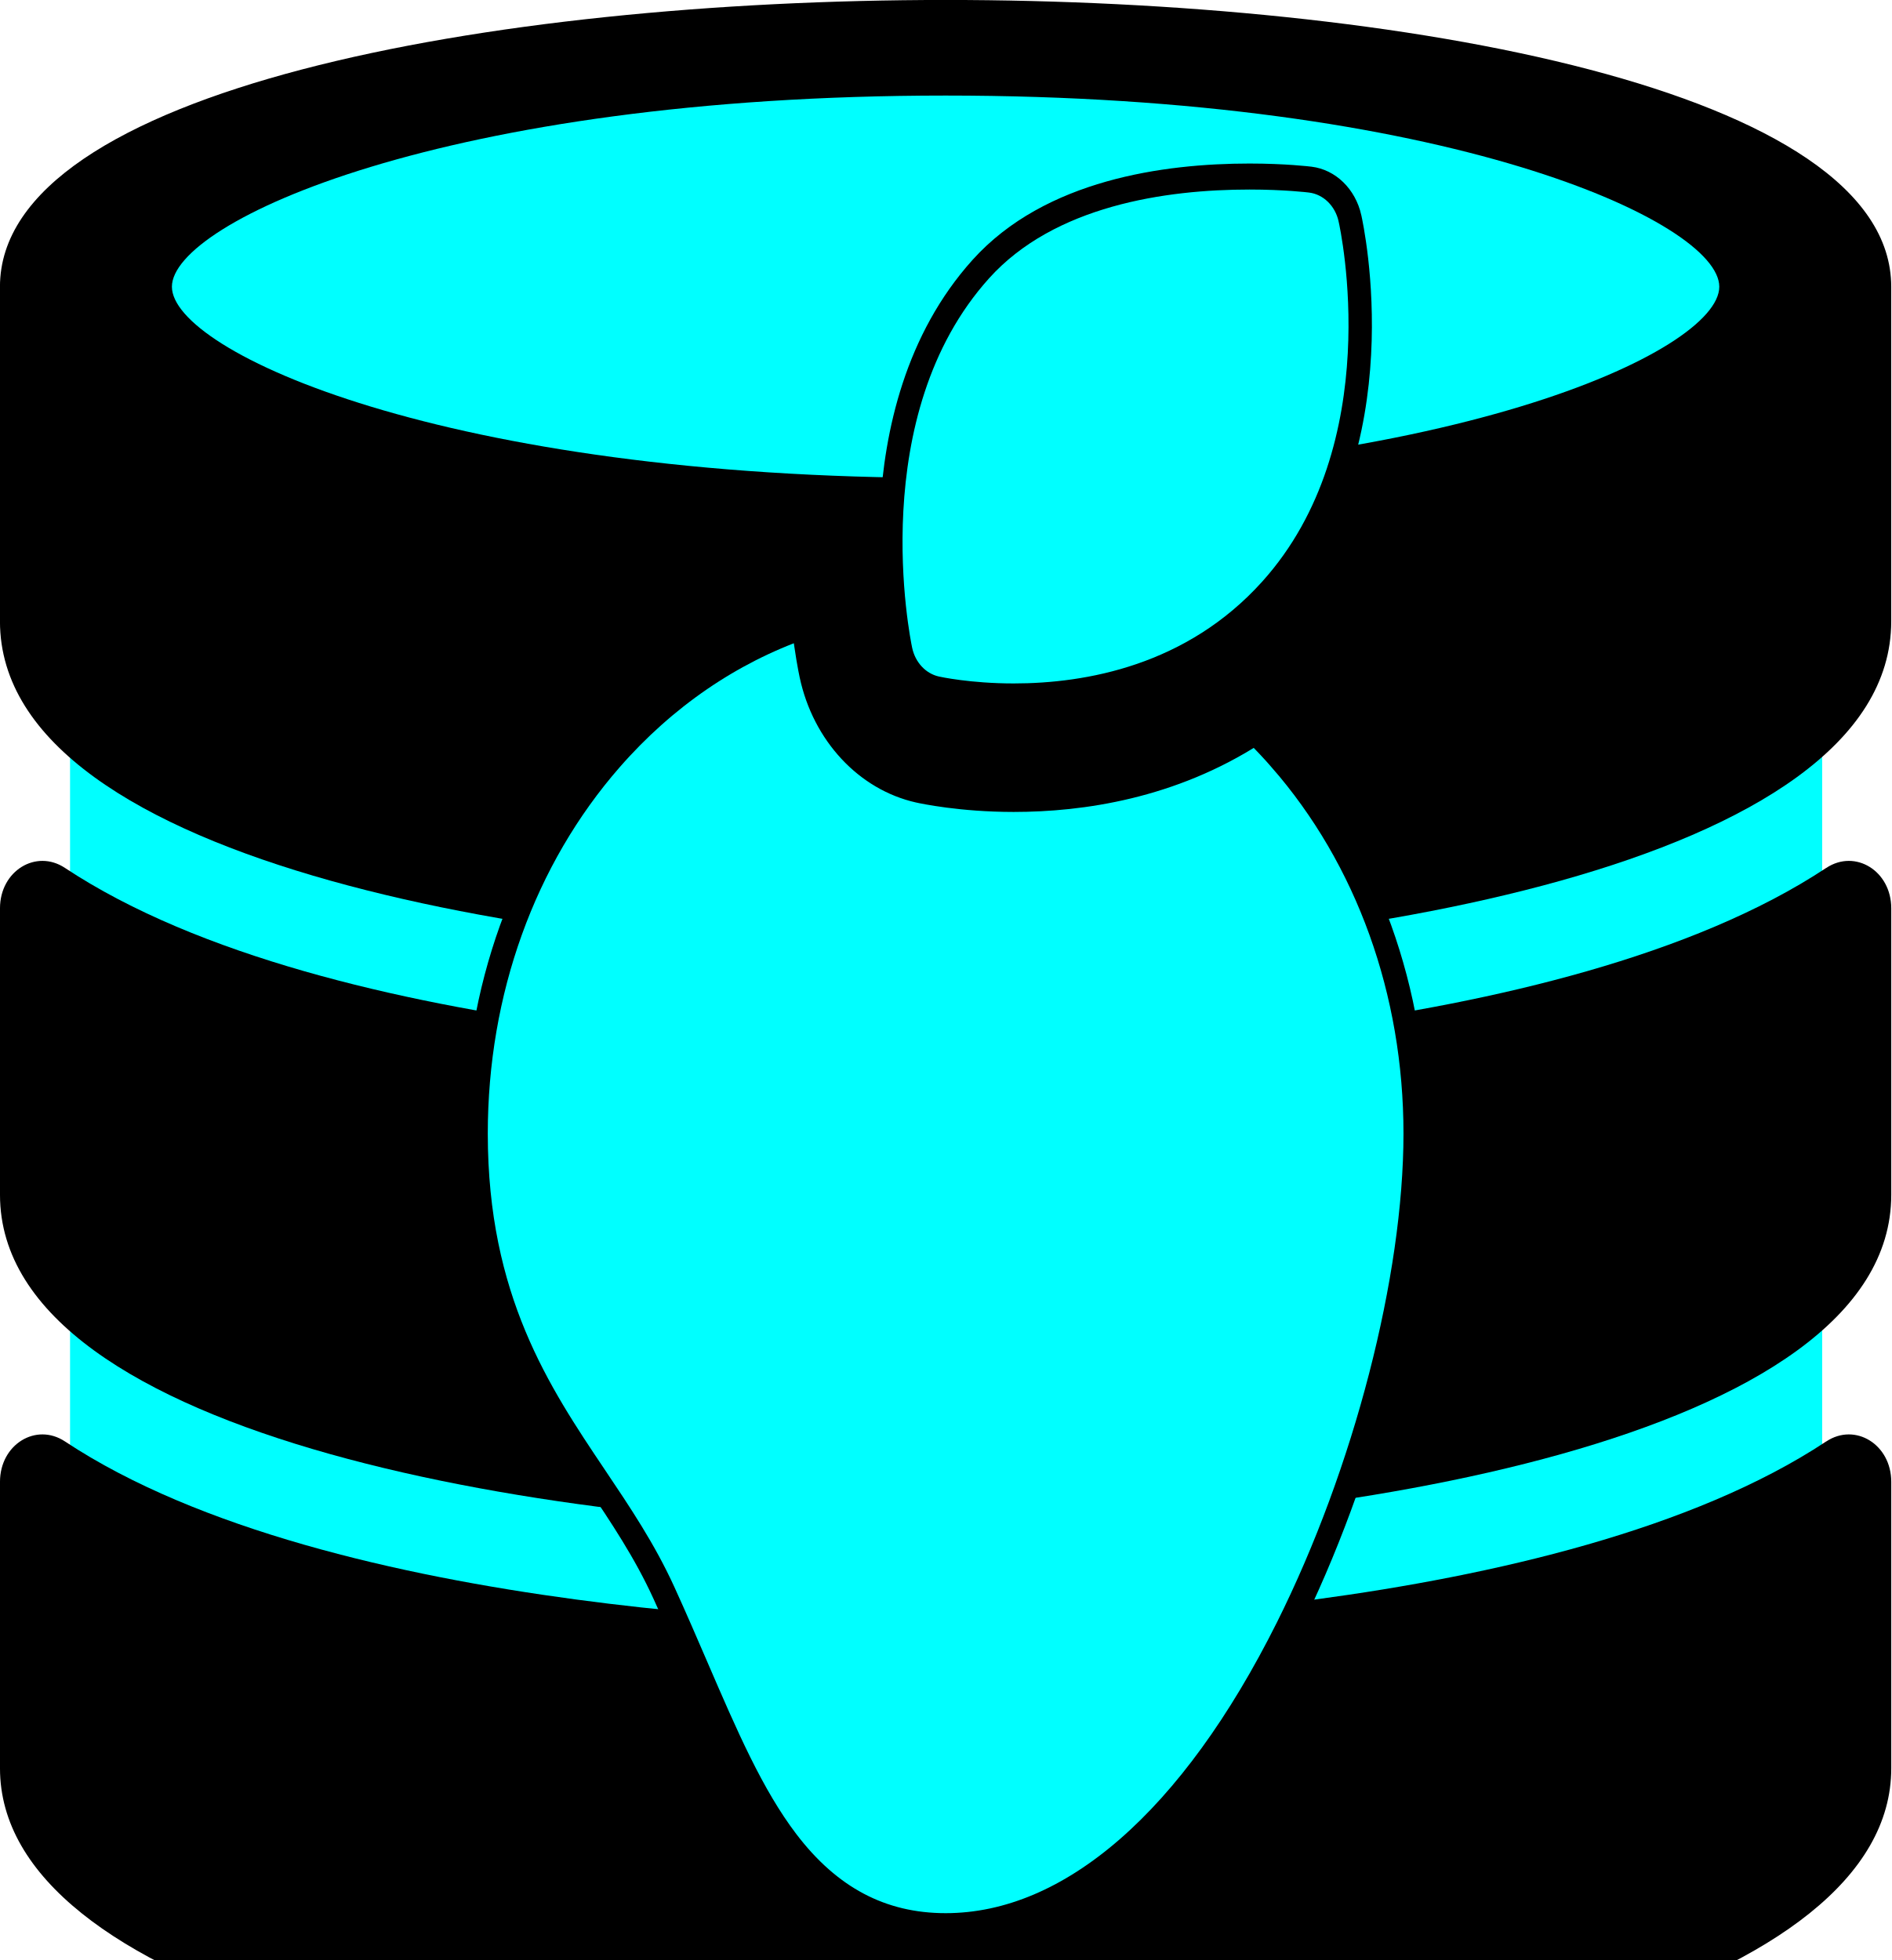
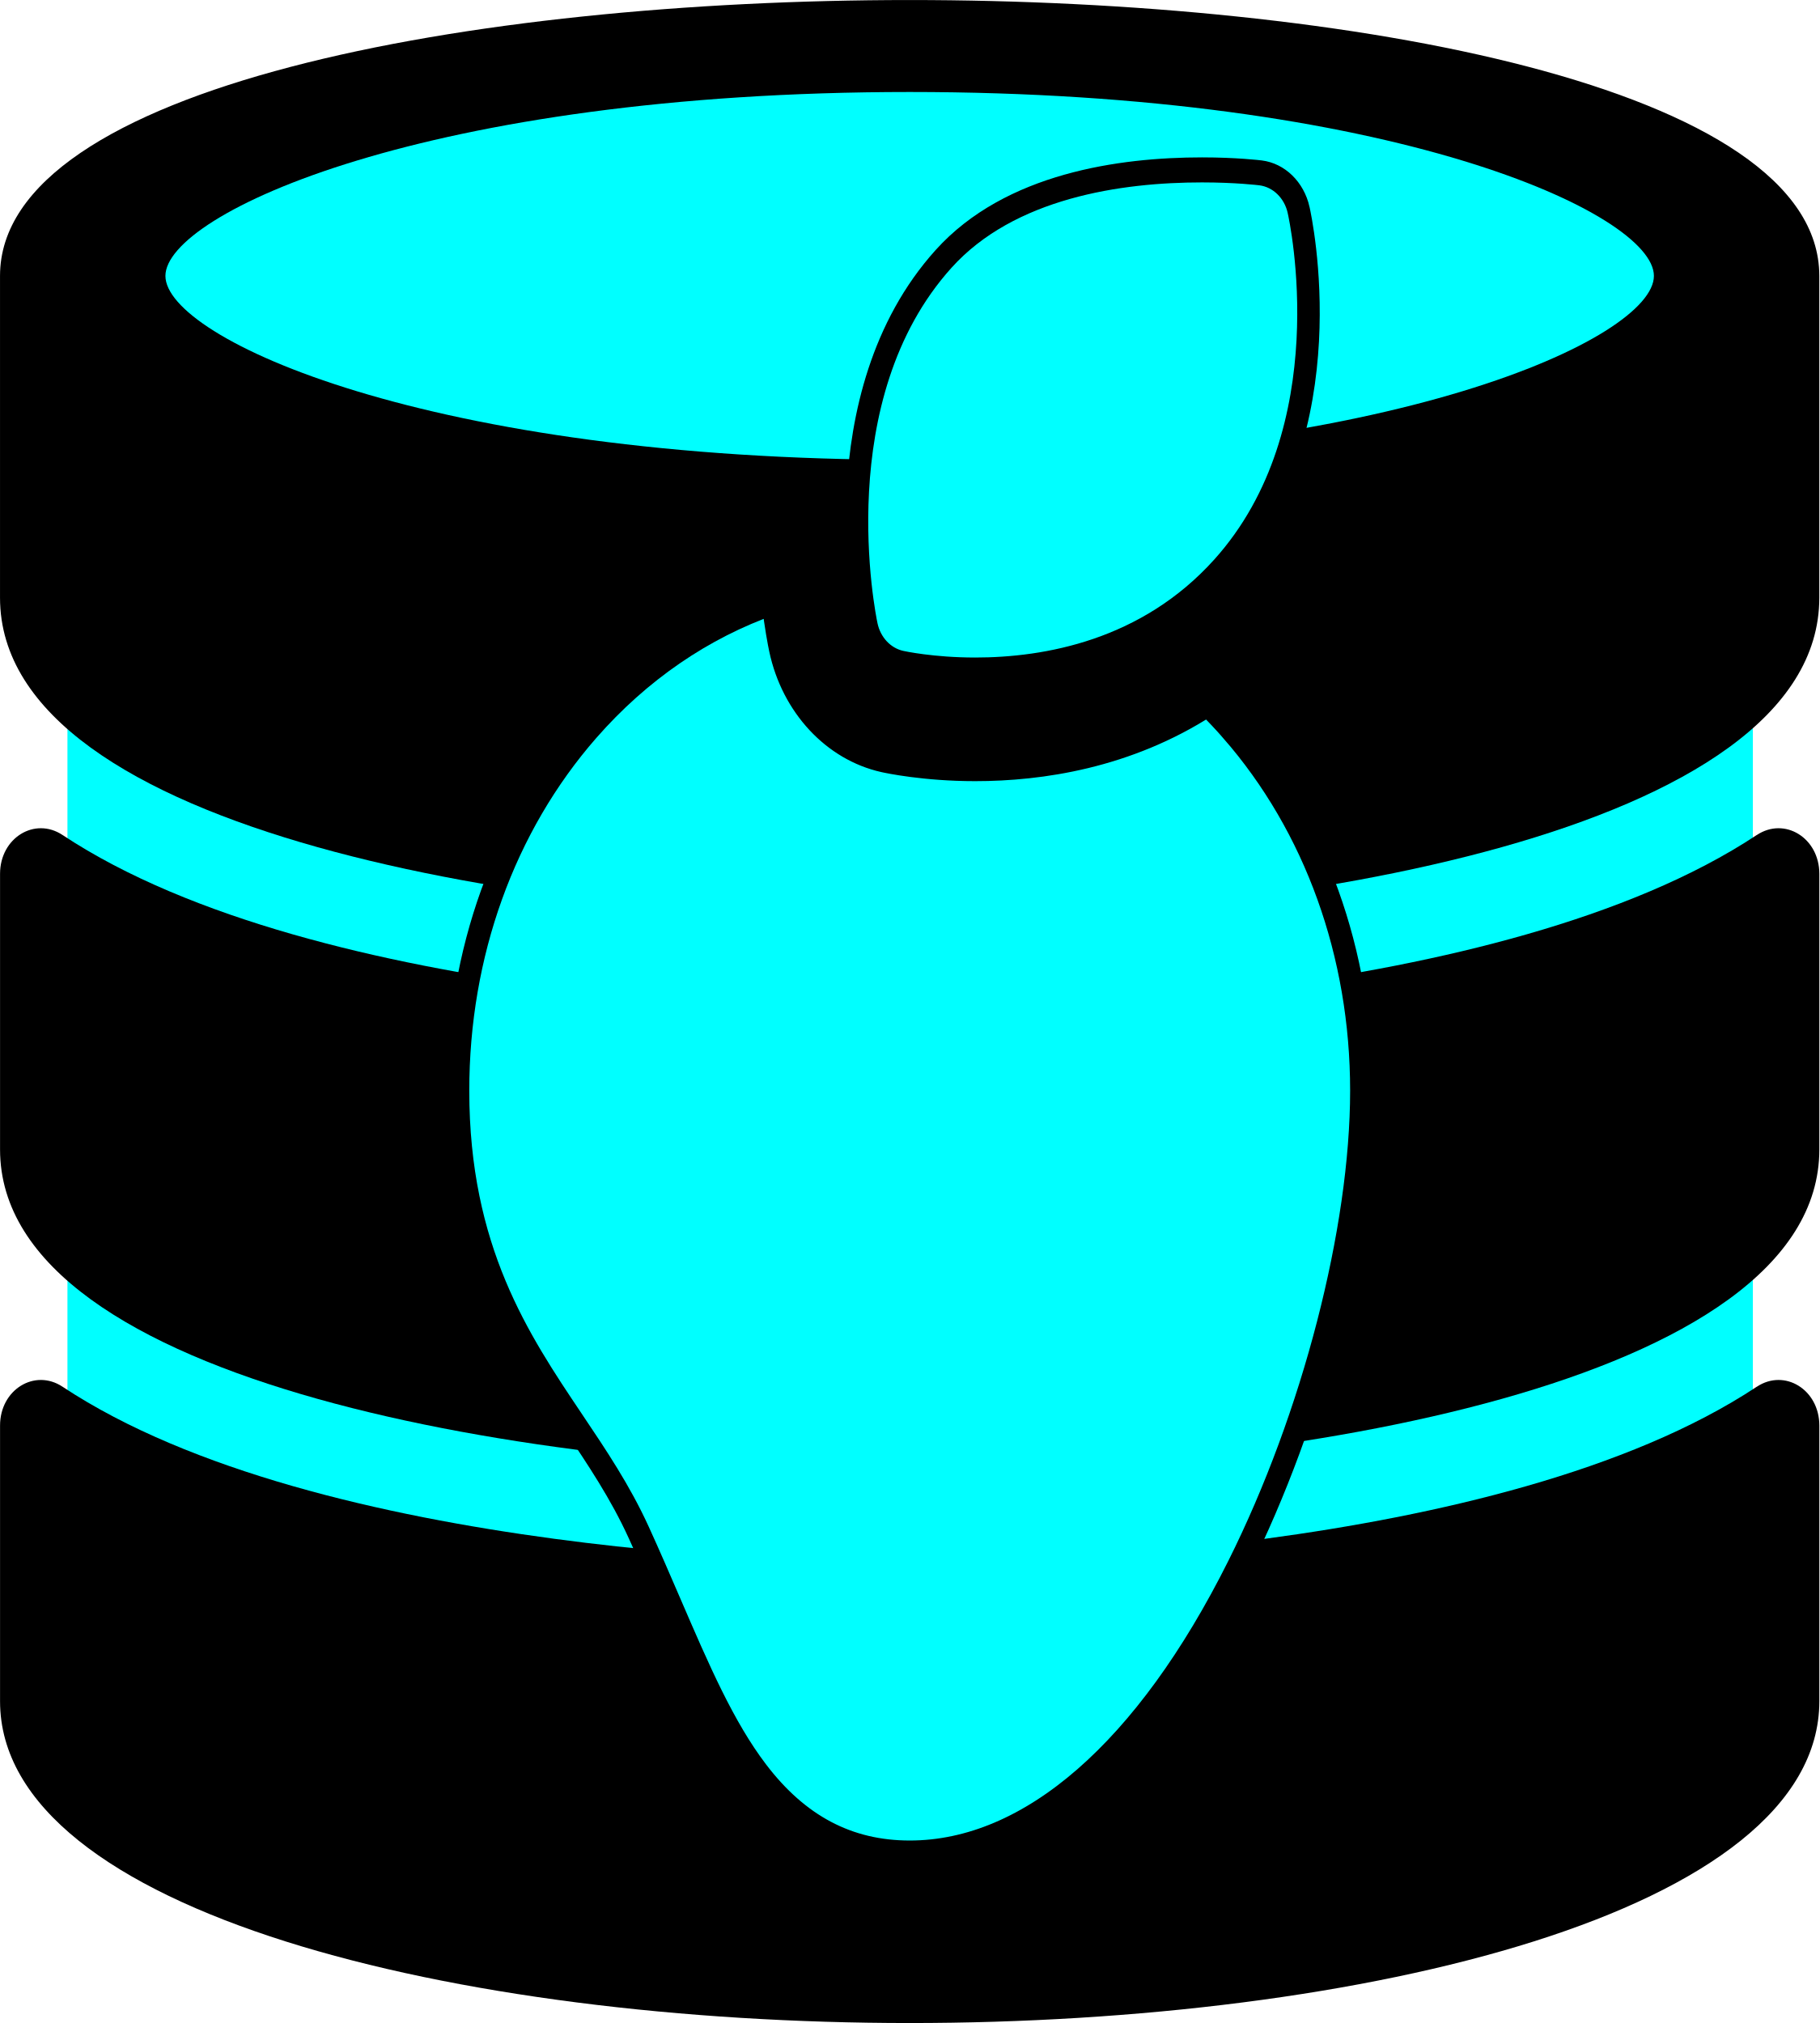
- <svg xmlns="http://www.w3.org/2000/svg" width="77.188" height="80" version="1.1" viewBox="0 0 27.226 28.222">
-   <g transform="matrix(1.5319 0 0 1.7691 -14.585 -16.078)">
+ <svg xmlns="http://www.w3.org/2000/svg" width="77.187" height="85.834" version="1.1" viewBox="0 0 27.226 30.28">
+   <g transform="matrix(1.5319 0 0 1.7691 -14.584 -16.077)">
    <rect x="10.178" y="14.25" width="16.467" height="7.945" fill="#0ff" />
    <ellipse transform="matrix(.87405 0 0 .87405 2.7277 2.229)" cx="18.056" cy="10.338" rx="9.043" ry="2.143" fill="#0ff" />
    <g transform="matrix(.037872 0 0 .036469 9.5192 9.0879)">
      <path d="m234.67 0c-113.02 0-234.67 20.031-234.67 64v74.667c0 54.781 140.33 74.667 234.67 74.667s234.67-19.885 234.67-74.667v-74.667c-1e-3 -43.969-121.65-64-234.67-64zm0 106.67c-124.23 0-192-28.188-192-42.667s67.771-42.667 192-42.667 192 28.187 192 42.667c0 14.479-67.771 42.667-192 42.667z" />
      <path d="m453.21 321.71c-66.253 39.454-199.01 40.955-218.54 40.955s-152.29-1.502-218.54-40.955c-7.171-4.27-16.122 0.661-16.122 9.006v63.949c0 49.021 118.05 74.667 234.67 74.667s234.67-25.646 234.67-74.667v-63.949c-1e-3 -8.345-8.952-13.276-16.122-9.006z" />
      <path d="m453.21 193.71c-66.253 39.454-199.01 40.955-218.54 40.955s-152.29-1.502-218.54-40.955c-7.171-4.27-16.122 0.661-16.122 9.006v63.949c0 54.781 140.33 74.667 234.67 74.667s234.67-19.885 234.67-74.667v-63.949c-1e-3 -8.345-8.952-13.276-16.122-9.006z" />
    </g>
    <g transform="matrix(.019402 0 0 .018683 11.965 15.225)" fill="#0ff" stroke="#000" stroke-width="14.307">
      <g transform="matrix(1.4887,0,0,1.4887,-49.078,-251.56)" fill="#0ff" stroke="#000" stroke-width="7.615">
        <path d="m387.55 12.169c-1.522-6.081-6.666-10.574-12.896-11.266-0.332-0.038-8.258-0.903-19.774-0.903-27.512 0-65.012 4.698-87.426 27.077-41.959 41.9-26.717 108.88-26.049 111.71 1.35 5.705 5.899 10.101 11.646 11.255 0.427 0.086 10.626 2.1 25.095 2.1 23.995 0 57.967-5.361 83.543-30.904 42.05-41.993 26.542-106.35 25.861-109.06z" stroke-width="7.61" />
        <path d="m364.77 170.18c-2.586-2.66-5.257-5.209-8-7.651-27.105 15.739-56.4 19.606-78.627 19.606-17.156 0-29.646-2.414-31-2.687-17.188-3.451-30.9-16.704-34.936-33.769-0.403-1.706-1.516-6.756-2.472-14.154-23.495 7.42-44.882 20.53-62.505 38.655-28.385 29.195-44.017 68.22-44.017 109.89 0 48.621 20.642 76.261 38.854 100.65 8.239 11.033 16.023 21.455 22.243 33.703 3.792 7.465 7.281 14.742 10.656 21.78 9.741 20.313 18.153 37.858 29.558 51.325 13.947 16.471 30.787 24.477 51.482 24.477 40.465 0 79.929-30.918 111.12-87.06 25.307-45.548 41.658-102.41 41.658-144.87 1e-3 -41.665-15.631-80.69-44.015-109.89z" />
      </g>
    </g>
  </g>
</svg>
